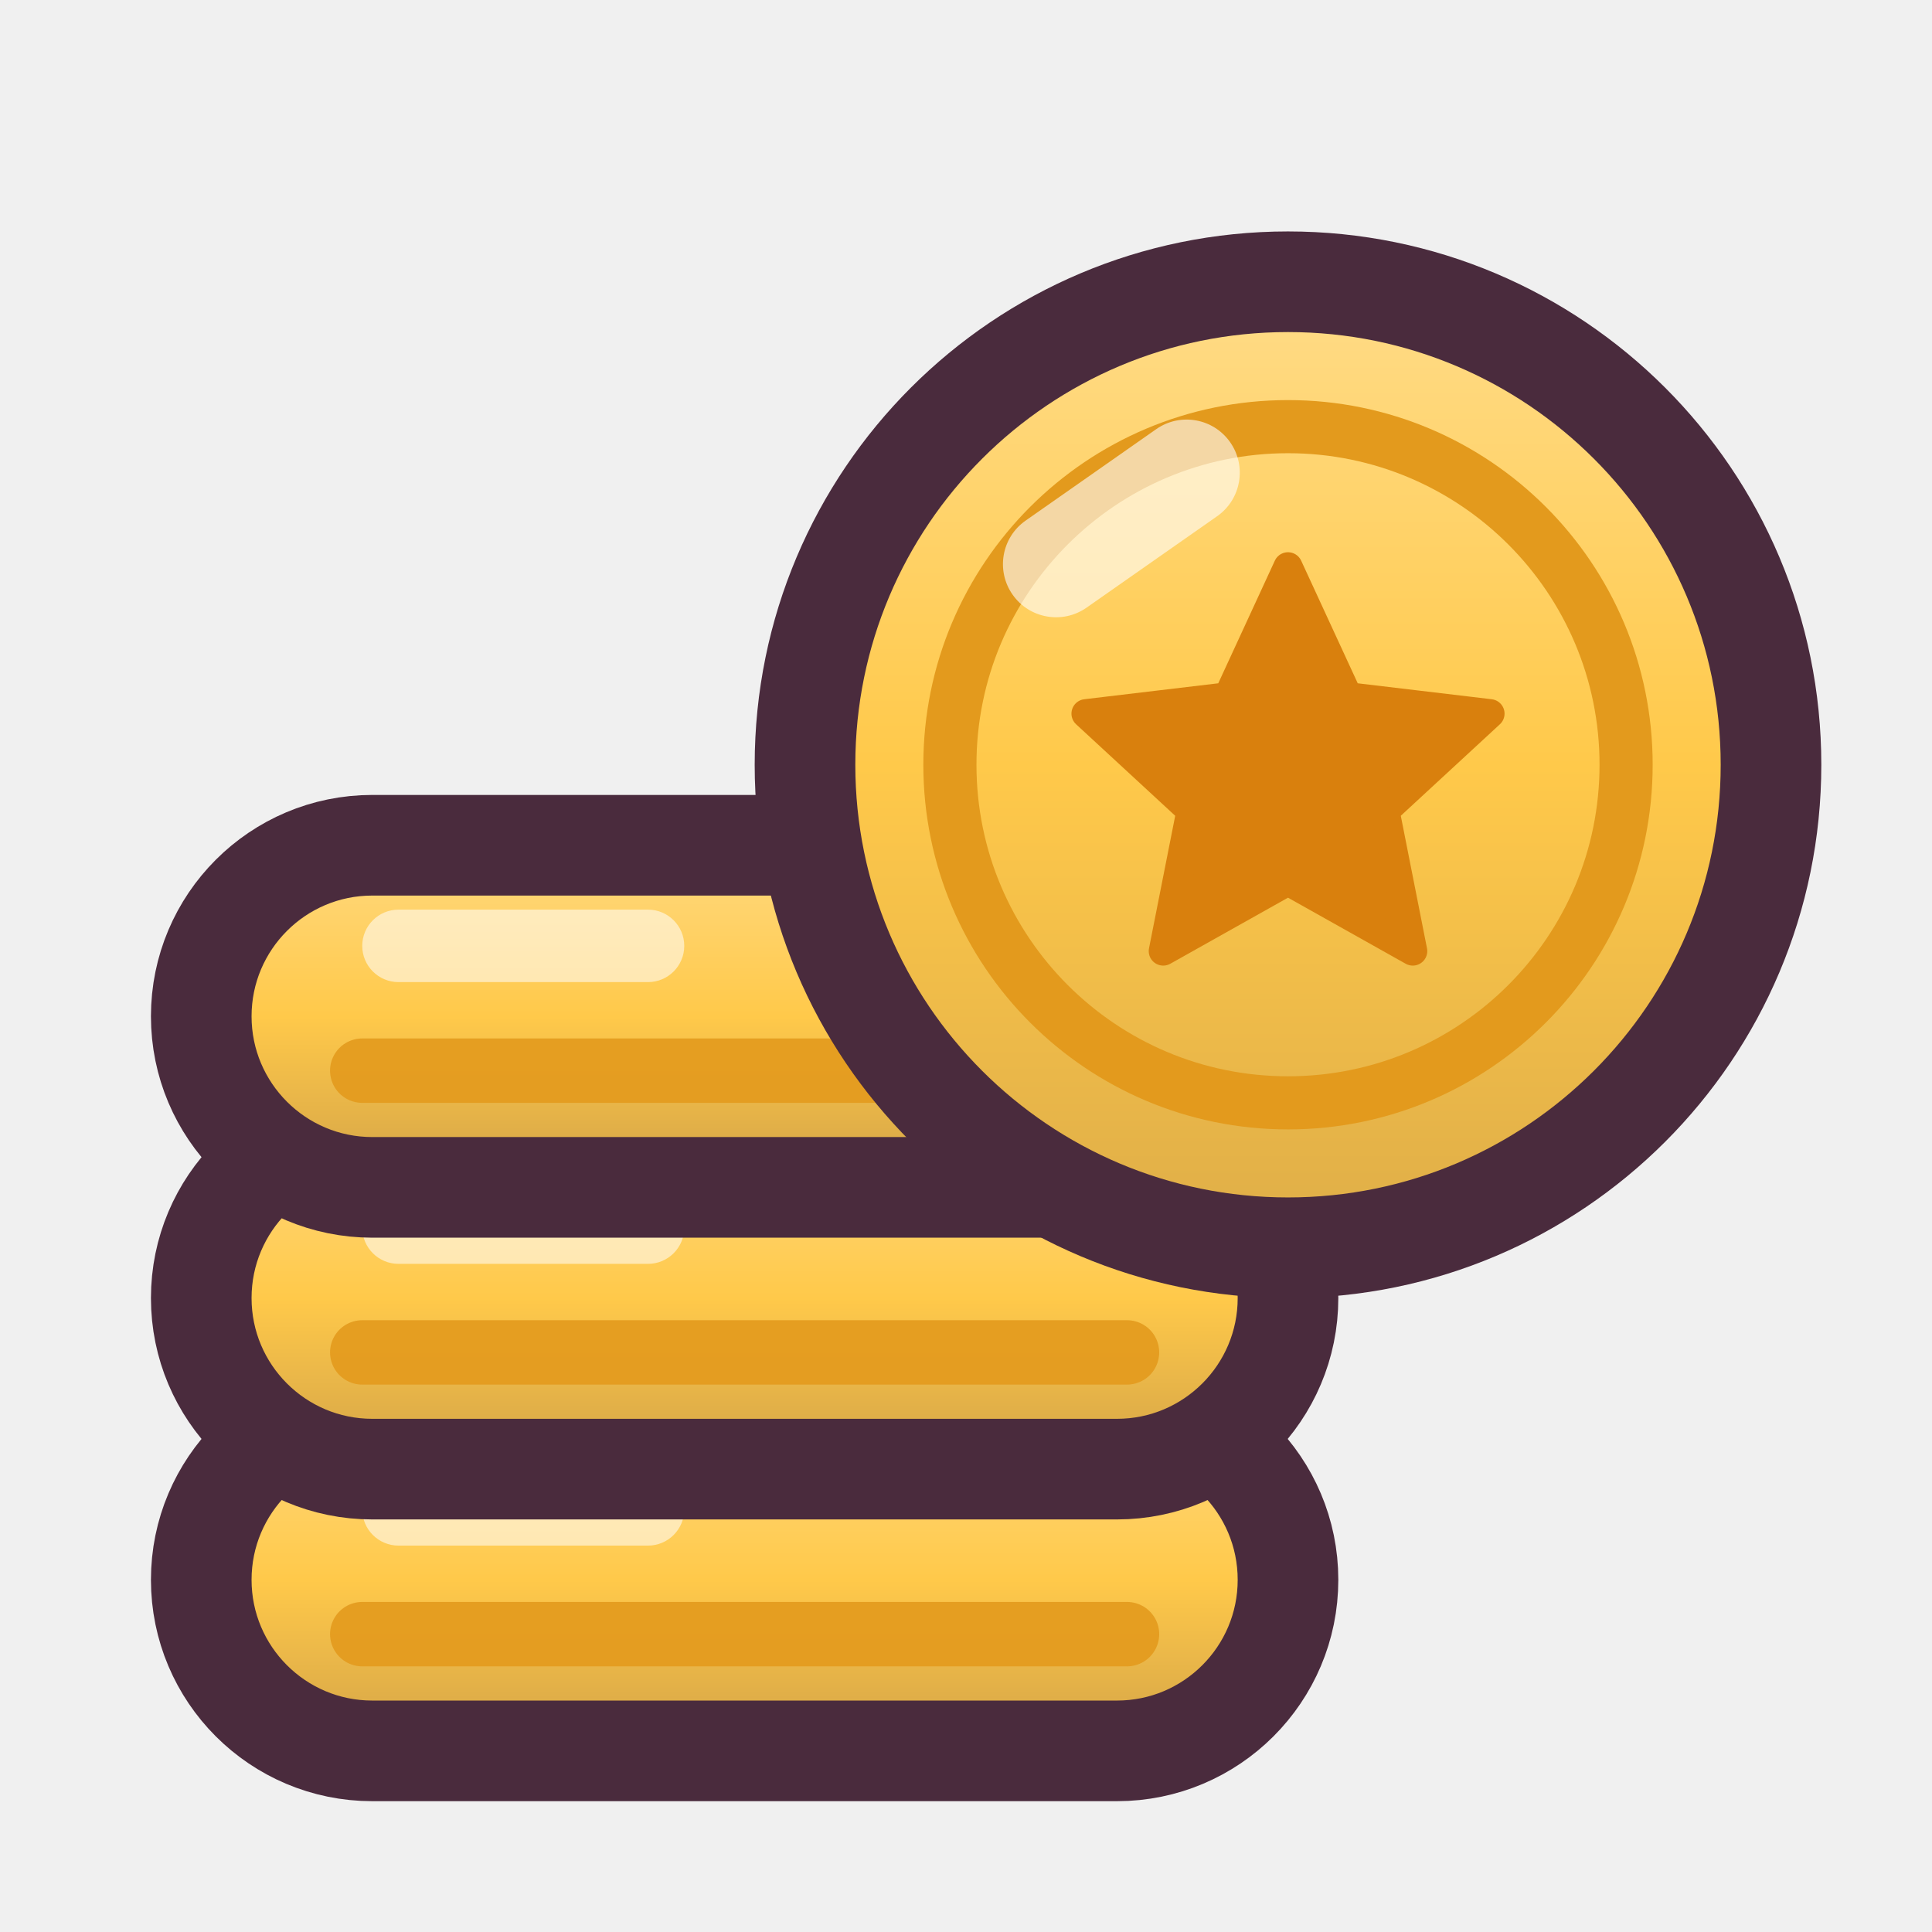
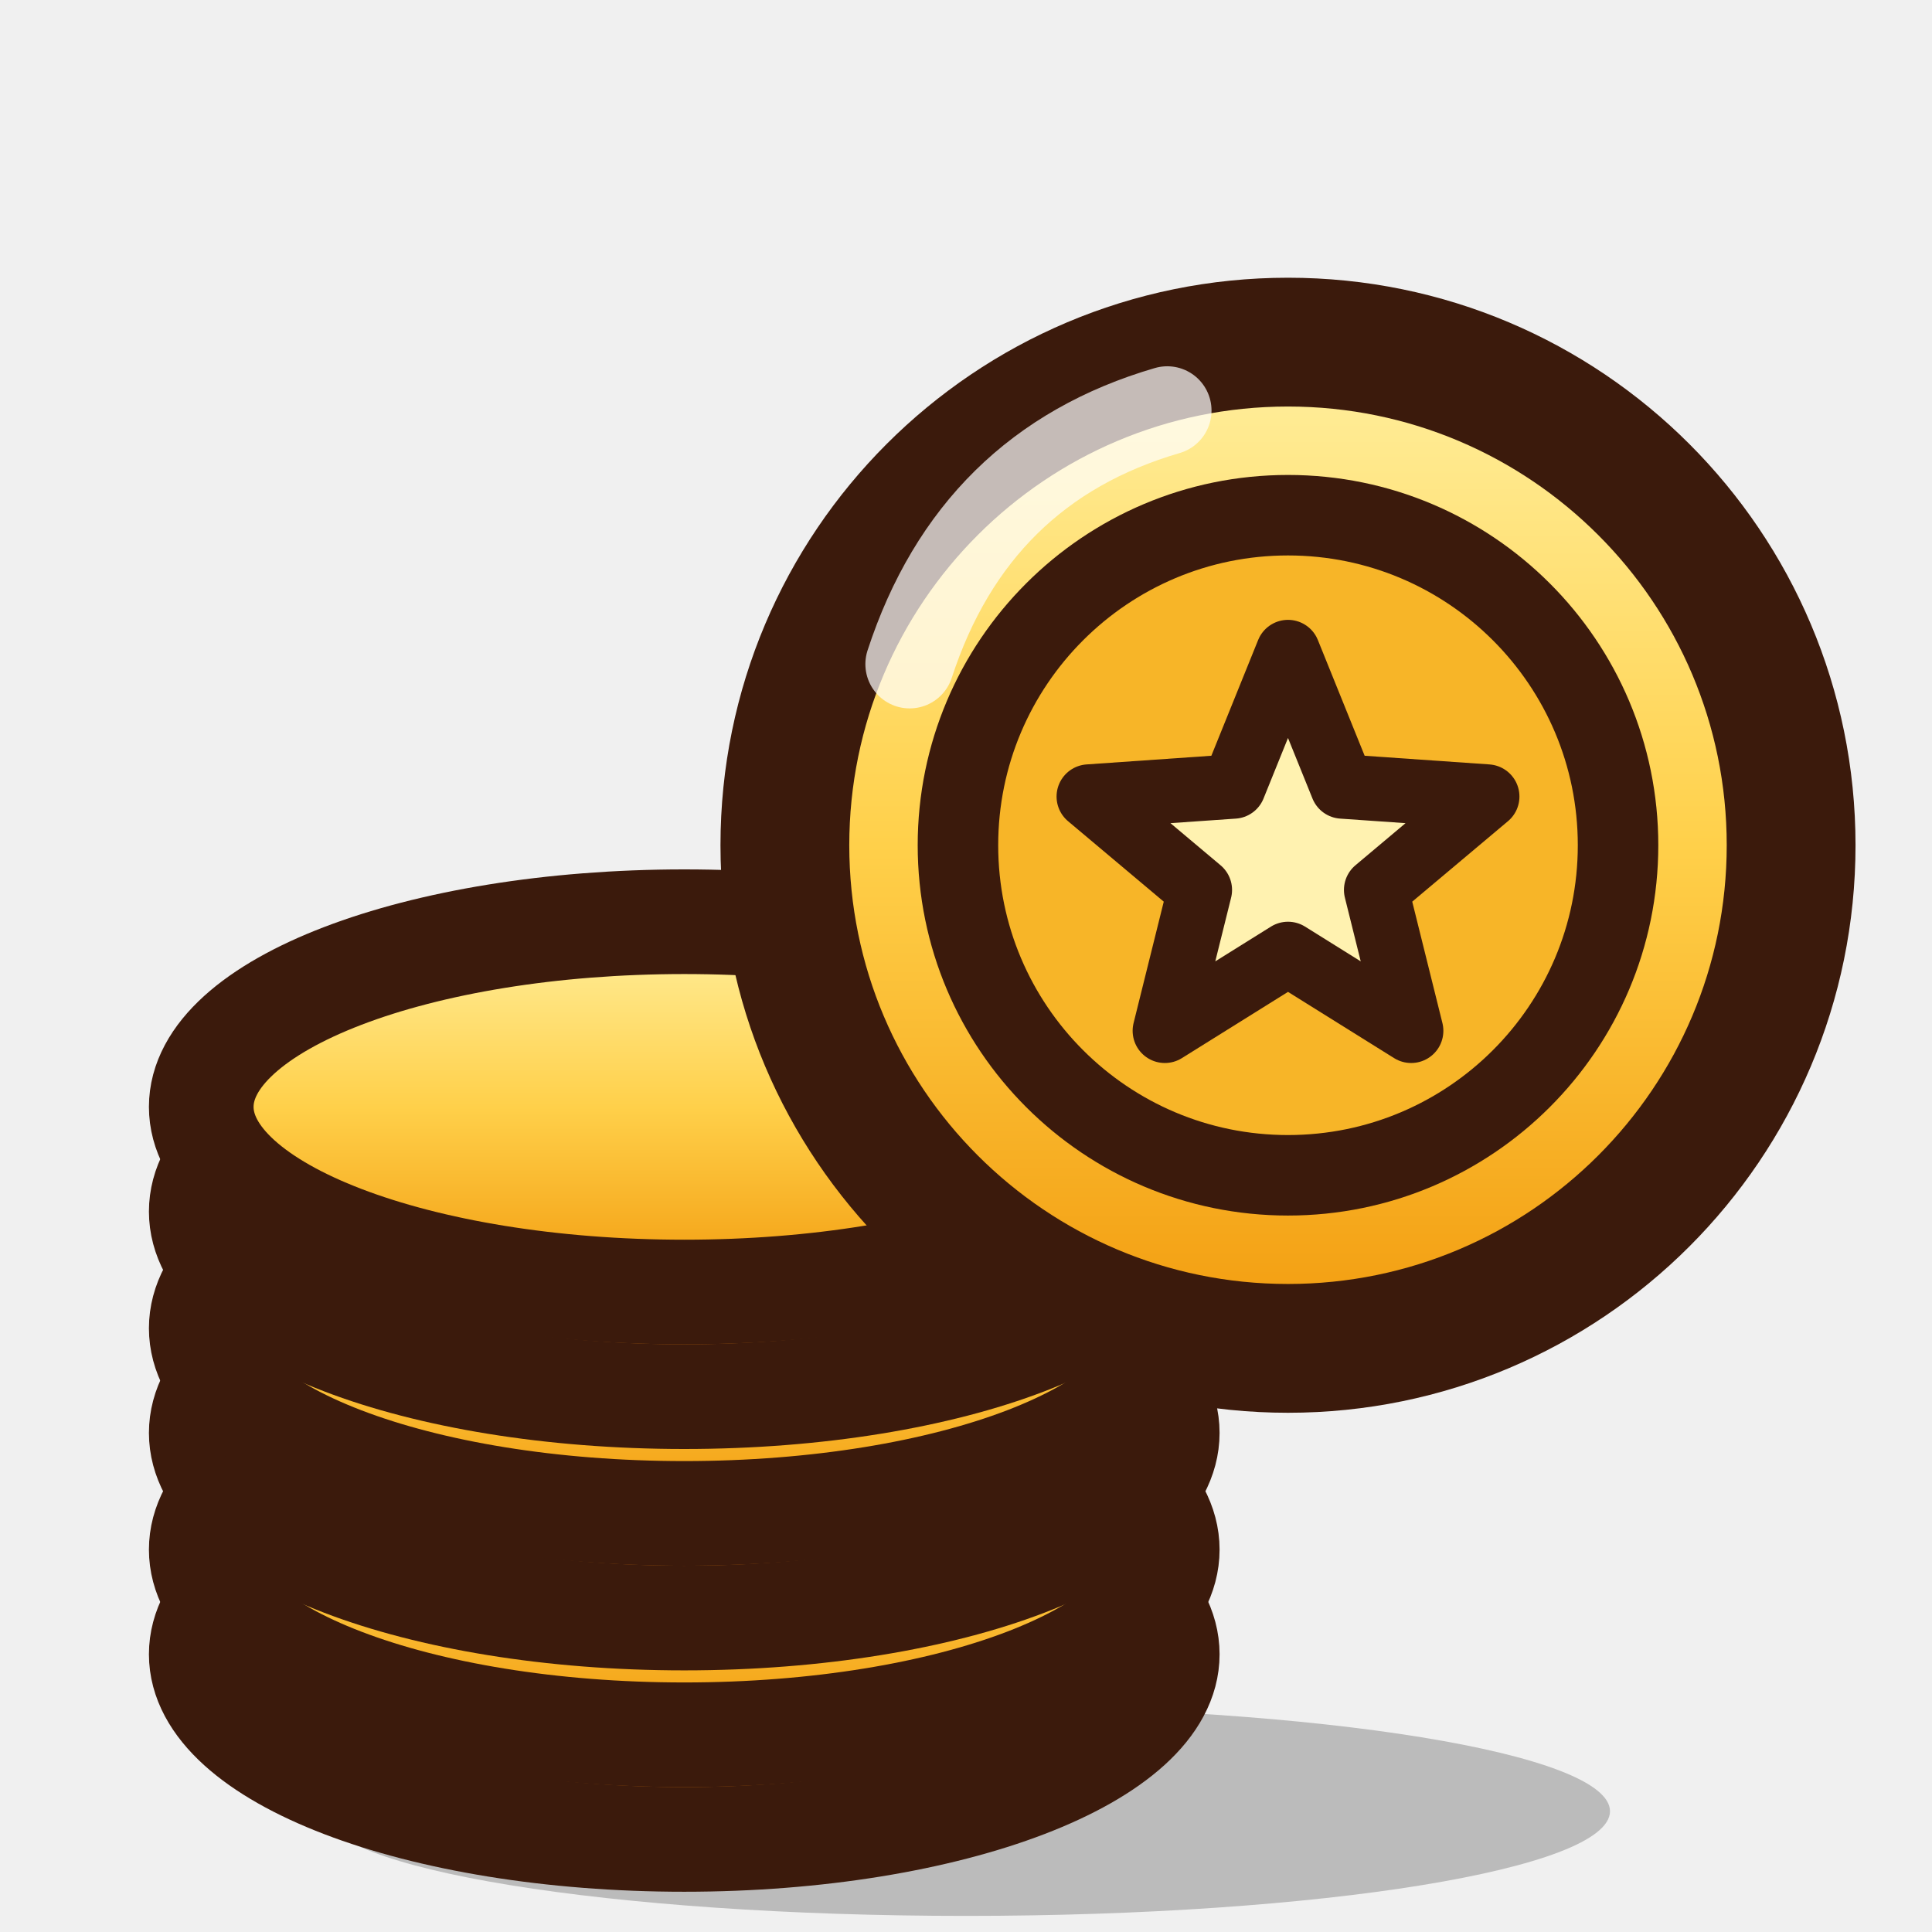
<svg xmlns="http://www.w3.org/2000/svg" width="192" height="192" viewBox="0 0 48 48">
  <defs>
-     <linearGradient id="coins1" x1="0" y1="0" x2="0" y2="1">
-       <stop offset="0" stop-color="#ffd980" />
-       <stop offset="0.5" stop-color="#ffc94a" />
-       <stop offset="1" stop-color="#d2a247" />
-     </linearGradient>
-     <linearGradient id="coins2" x1="0" y1="0" x2="0" y2="1">
-       <stop offset="0" stop-color="#ffd980" />
-       <stop offset="0.5" stop-color="#ffc94a" />
-       <stop offset="1" stop-color="#d2a247" />
-     </linearGradient>
-     <linearGradient id="coins3" x1="0" y1="0" x2="0" y2="1">
-       <stop offset="0" stop-color="#ffd980" />
-       <stop offset="0.5" stop-color="#ffc94a" />
-       <stop offset="1" stop-color="#d2a247" />
-     </linearGradient>
-     <linearGradient id="coins4" x1="0" y1="0" x2="0" y2="1">
-       <stop offset="0" stop-color="#ffdc89" />
-       <stop offset="0.5" stop-color="#ffc94a" />
-       <stop offset="1" stop-color="#dead48" />
+     <linearGradient id="g_gold" x1="0" y1="0" x2="0" y2="1">
+       <stop offset="0" stop-color="#fff0a0" />
+       <stop offset="0.5" stop-color="#ffd04a" />
+       <stop offset="1" stop-color="#f29a0c" />
    </linearGradient>
  </defs>
-   <rect x="5" y="35" width="27" height="8.5" rx="4.25" fill="url(#coins1)" stroke="#4a2b3d" stroke-width="2.5" stroke-linejoin="round" stroke-linecap="round" />
-   <path d="M9 40.6 H28" stroke="#e39a1d" stroke-width="1.6" stroke-linecap="round" opacity="0.9" />
-   <rect x="9" y="36.6" width="8" height="1.8" rx="0.9" fill="#ffffff" opacity="0.55" />
-   <rect x="5" y="28" width="27" height="8.5" rx="4.25" fill="url(#coins2)" stroke="#4a2b3d" stroke-width="2.5" stroke-linejoin="round" stroke-linecap="round" />
-   <path d="M9 33.6 H28" stroke="#e39a1d" stroke-width="1.6" stroke-linecap="round" opacity="0.9" />
-   <rect x="9" y="29.6" width="8" height="1.8" rx="0.9" fill="#ffffff" opacity="0.55" />
-   <rect x="5" y="21" width="27" height="8.5" rx="4.25" fill="url(#coins3)" stroke="#4a2b3d" stroke-width="2.5" stroke-linejoin="round" stroke-linecap="round" />
-   <path d="M9 26.6 H28" stroke="#e39a1d" stroke-width="1.6" stroke-linecap="round" opacity="0.9" />
-   <rect x="9" y="22.6" width="8" height="1.8" rx="0.9" fill="#ffffff" opacity="0.55" />
-   <circle cx="32" cy="19" r="12" fill="url(#coins4)" stroke="#4a2b3d" stroke-width="2.5" stroke-linejoin="round" stroke-linecap="round" />
-   <circle cx="32" cy="19" r="8.40" fill="none" stroke="#e39a1d" stroke-width="1.32" />
-   <path d="M32.00 14.08 L33.49 17.31 L37.02 17.73 L34.41 20.14 L35.10 23.63 L32.00 21.89 L28.90 23.63 L29.59 20.14 L26.98 17.73 L30.51 17.31Z" fill="#d9800d" stroke="#d9800d" stroke-width="0.72" stroke-linejoin="round" />
-   <rect x="24.56" y="11.56" width="6.6" height="2.64" rx="1.32" fill="#ffffff" opacity="0.6" transform="rotate(-35 27.86 12.88)" />
+   <ellipse cx="24" cy="45" rx="16" ry="2.6" fill="#000" fill-opacity="0.22" />
+   <ellipse cx="17" cy="41.1" rx="12" ry="4.6" fill="#c26a0a" stroke="#3b1a0c" stroke-width="2.6" stroke-linejoin="round" stroke-linecap="round" />
+   <ellipse cx="17" cy="38.5" rx="12" ry="4.6" fill="url(#g_gold)" stroke="#3b1a0c" stroke-width="2.6" stroke-linejoin="round" stroke-linecap="round" />
+   <ellipse cx="17" cy="35.6" rx="12" ry="4.6" fill="#c26a0a" stroke="#3b1a0c" stroke-width="2.6" stroke-linejoin="round" stroke-linecap="round" />
+   <ellipse cx="17" cy="33" rx="12" ry="4.6" fill="url(#g_gold)" stroke="#3b1a0c" stroke-width="2.6" stroke-linejoin="round" stroke-linecap="round" />
+   <ellipse cx="17" cy="30.1" rx="12" ry="4.6" fill="#c26a0a" stroke="#3b1a0c" stroke-width="2.6" stroke-linejoin="round" stroke-linecap="round" />
+   <ellipse cx="17" cy="27.5" rx="12" ry="4.6" fill="url(#g_gold)" stroke="#3b1a0c" stroke-width="2.6" stroke-linejoin="round" stroke-linecap="round" />
+   <circle cx="32" cy="21" r="12.5" fill="url(#g_gold)" stroke="#3b1a0c" stroke-width="3.2" stroke-linejoin="round" stroke-linecap="round" />
+   <circle cx="32" cy="21" r="8.2" fill="#f7b528" stroke="#3b1a0c" stroke-width="2.0" stroke-linejoin="round" stroke-linecap="round" />
+   <path d="M32.00 16.20 L33.35 19.54 L36.95 19.79 L34.19 22.11 L35.06 25.61 L32.00 23.70 L28.94 25.61 L29.81 22.11 L27.05 19.79 L30.65 19.54Z" fill="#fff2b0" stroke="#3b1a0c" stroke-width="1.6" stroke-linejoin="round" stroke-linecap="round" />
+   <path d="M22.6 16.5 Q24.2 11.6 29 10.2" fill="none" stroke="#fff" stroke-opacity="0.7" stroke-width="2.2" stroke-linecap="round" />
</svg>
